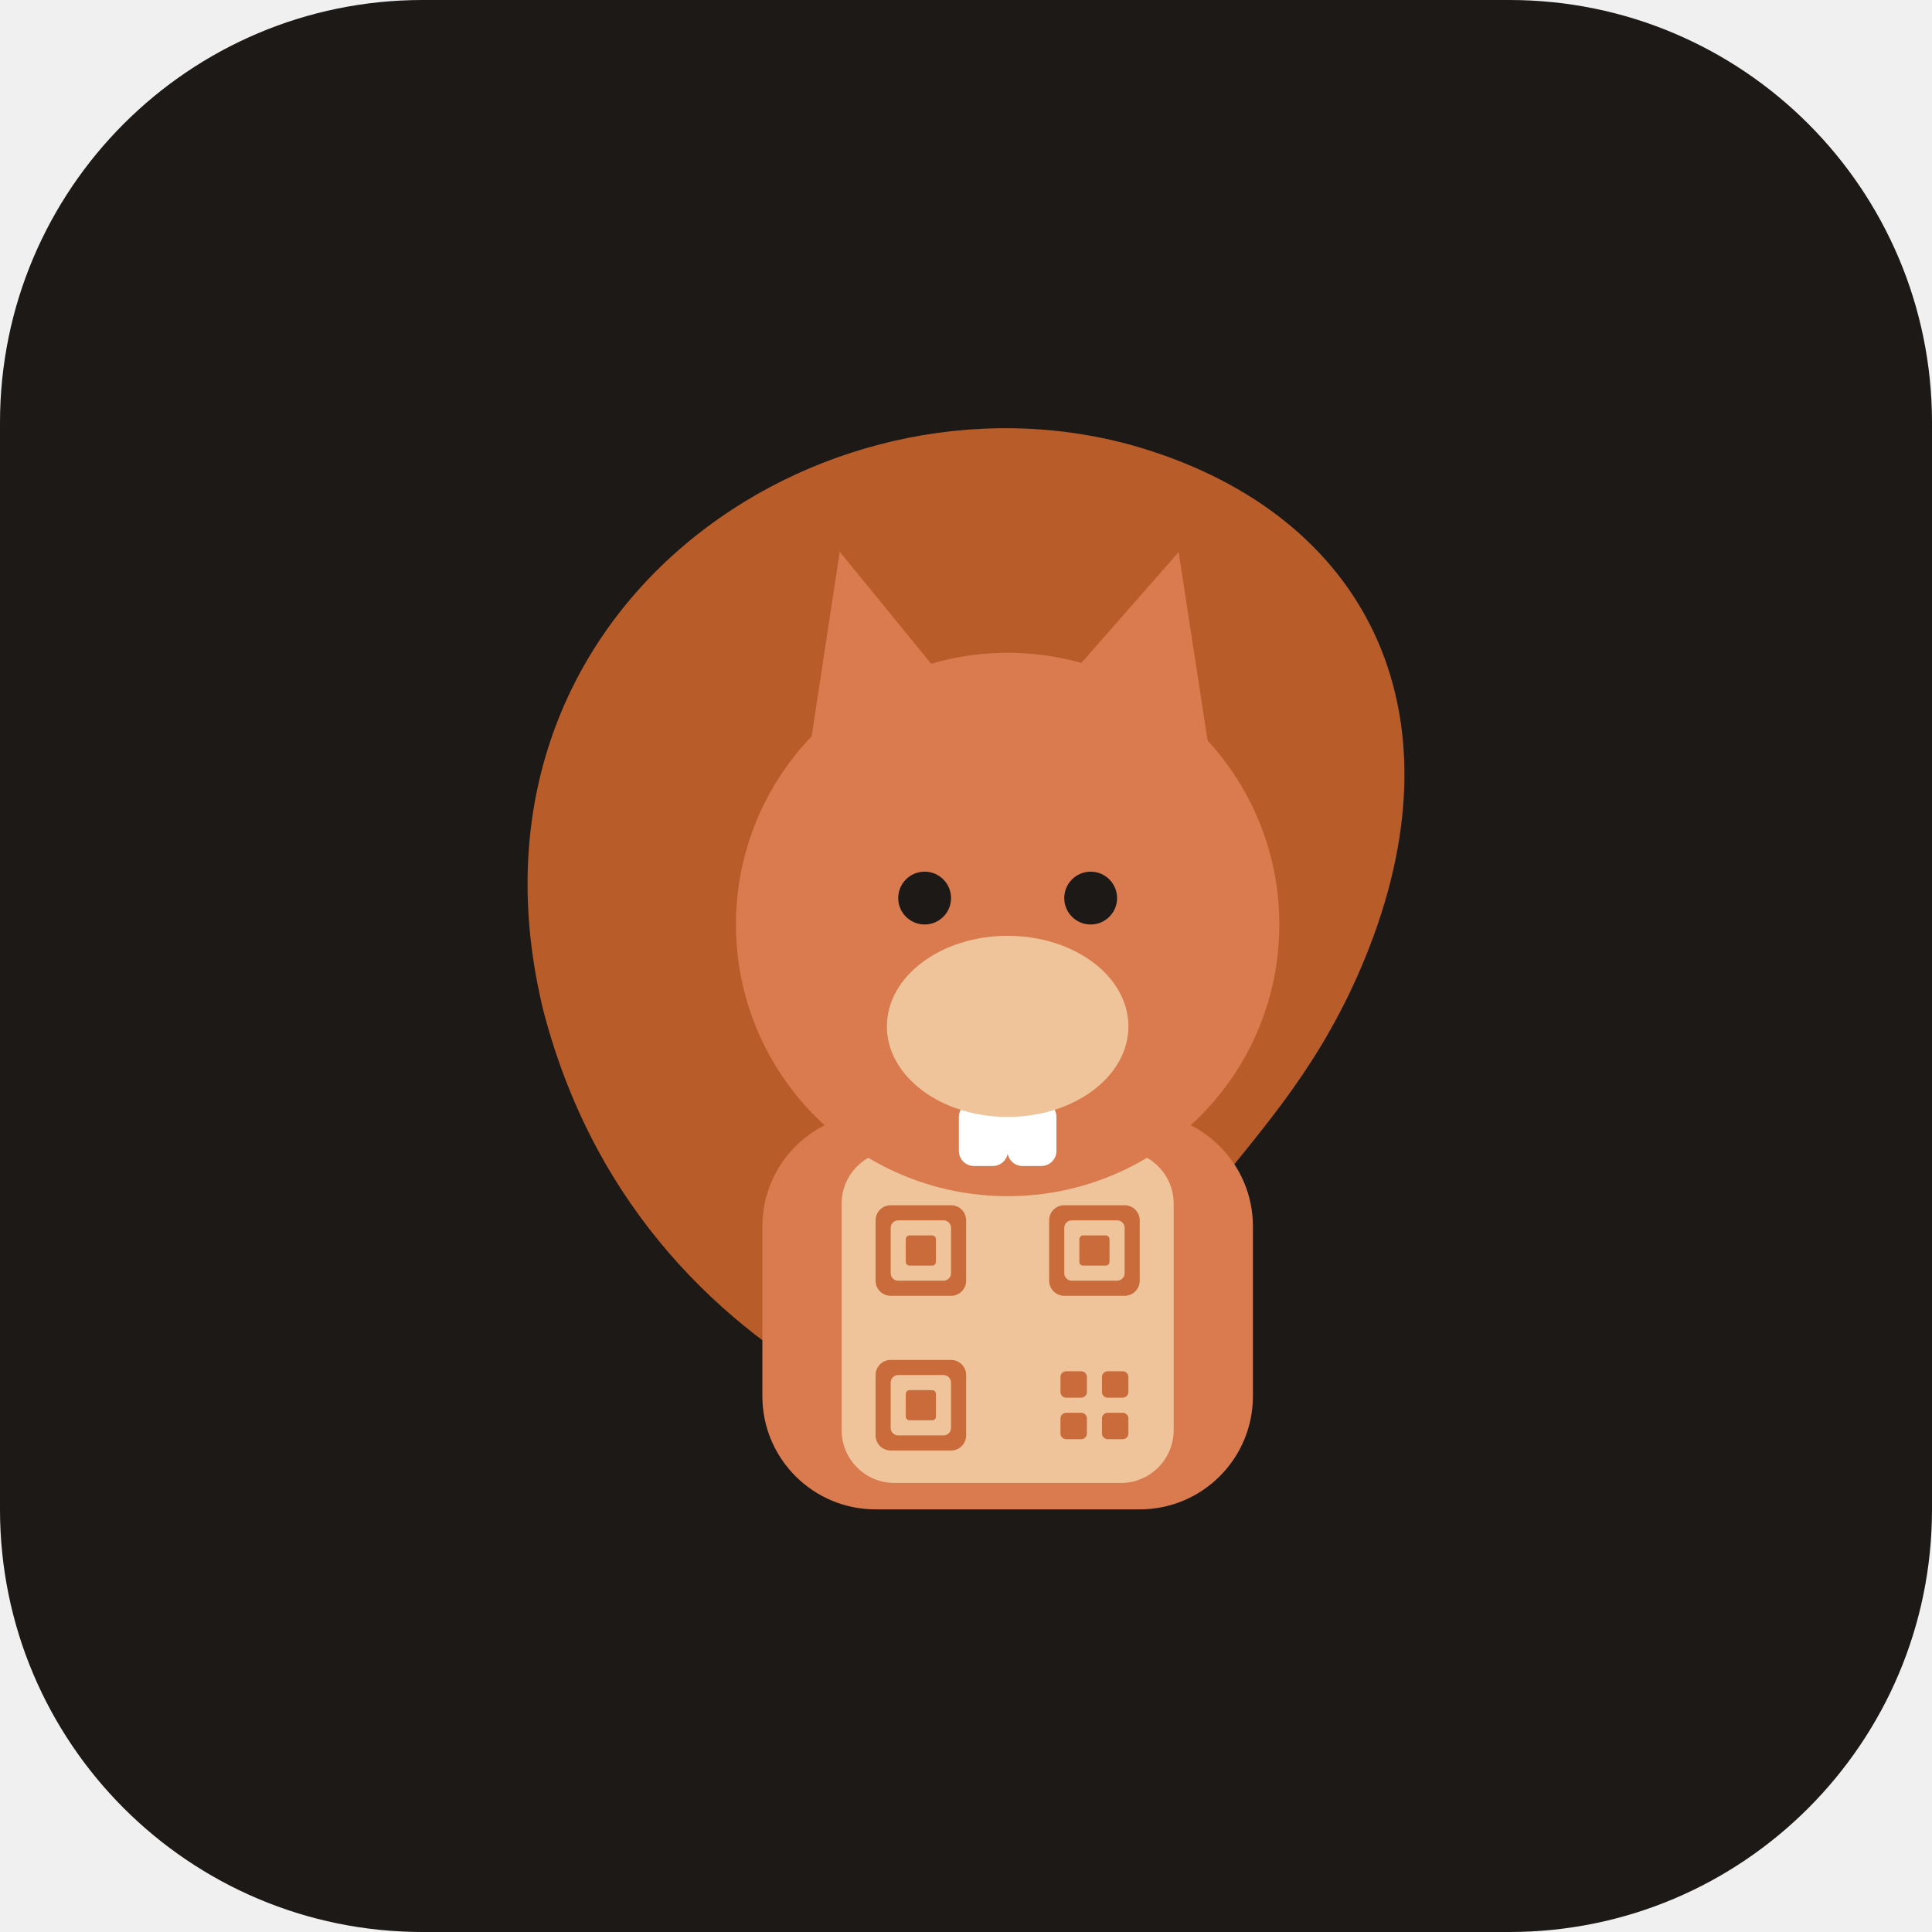
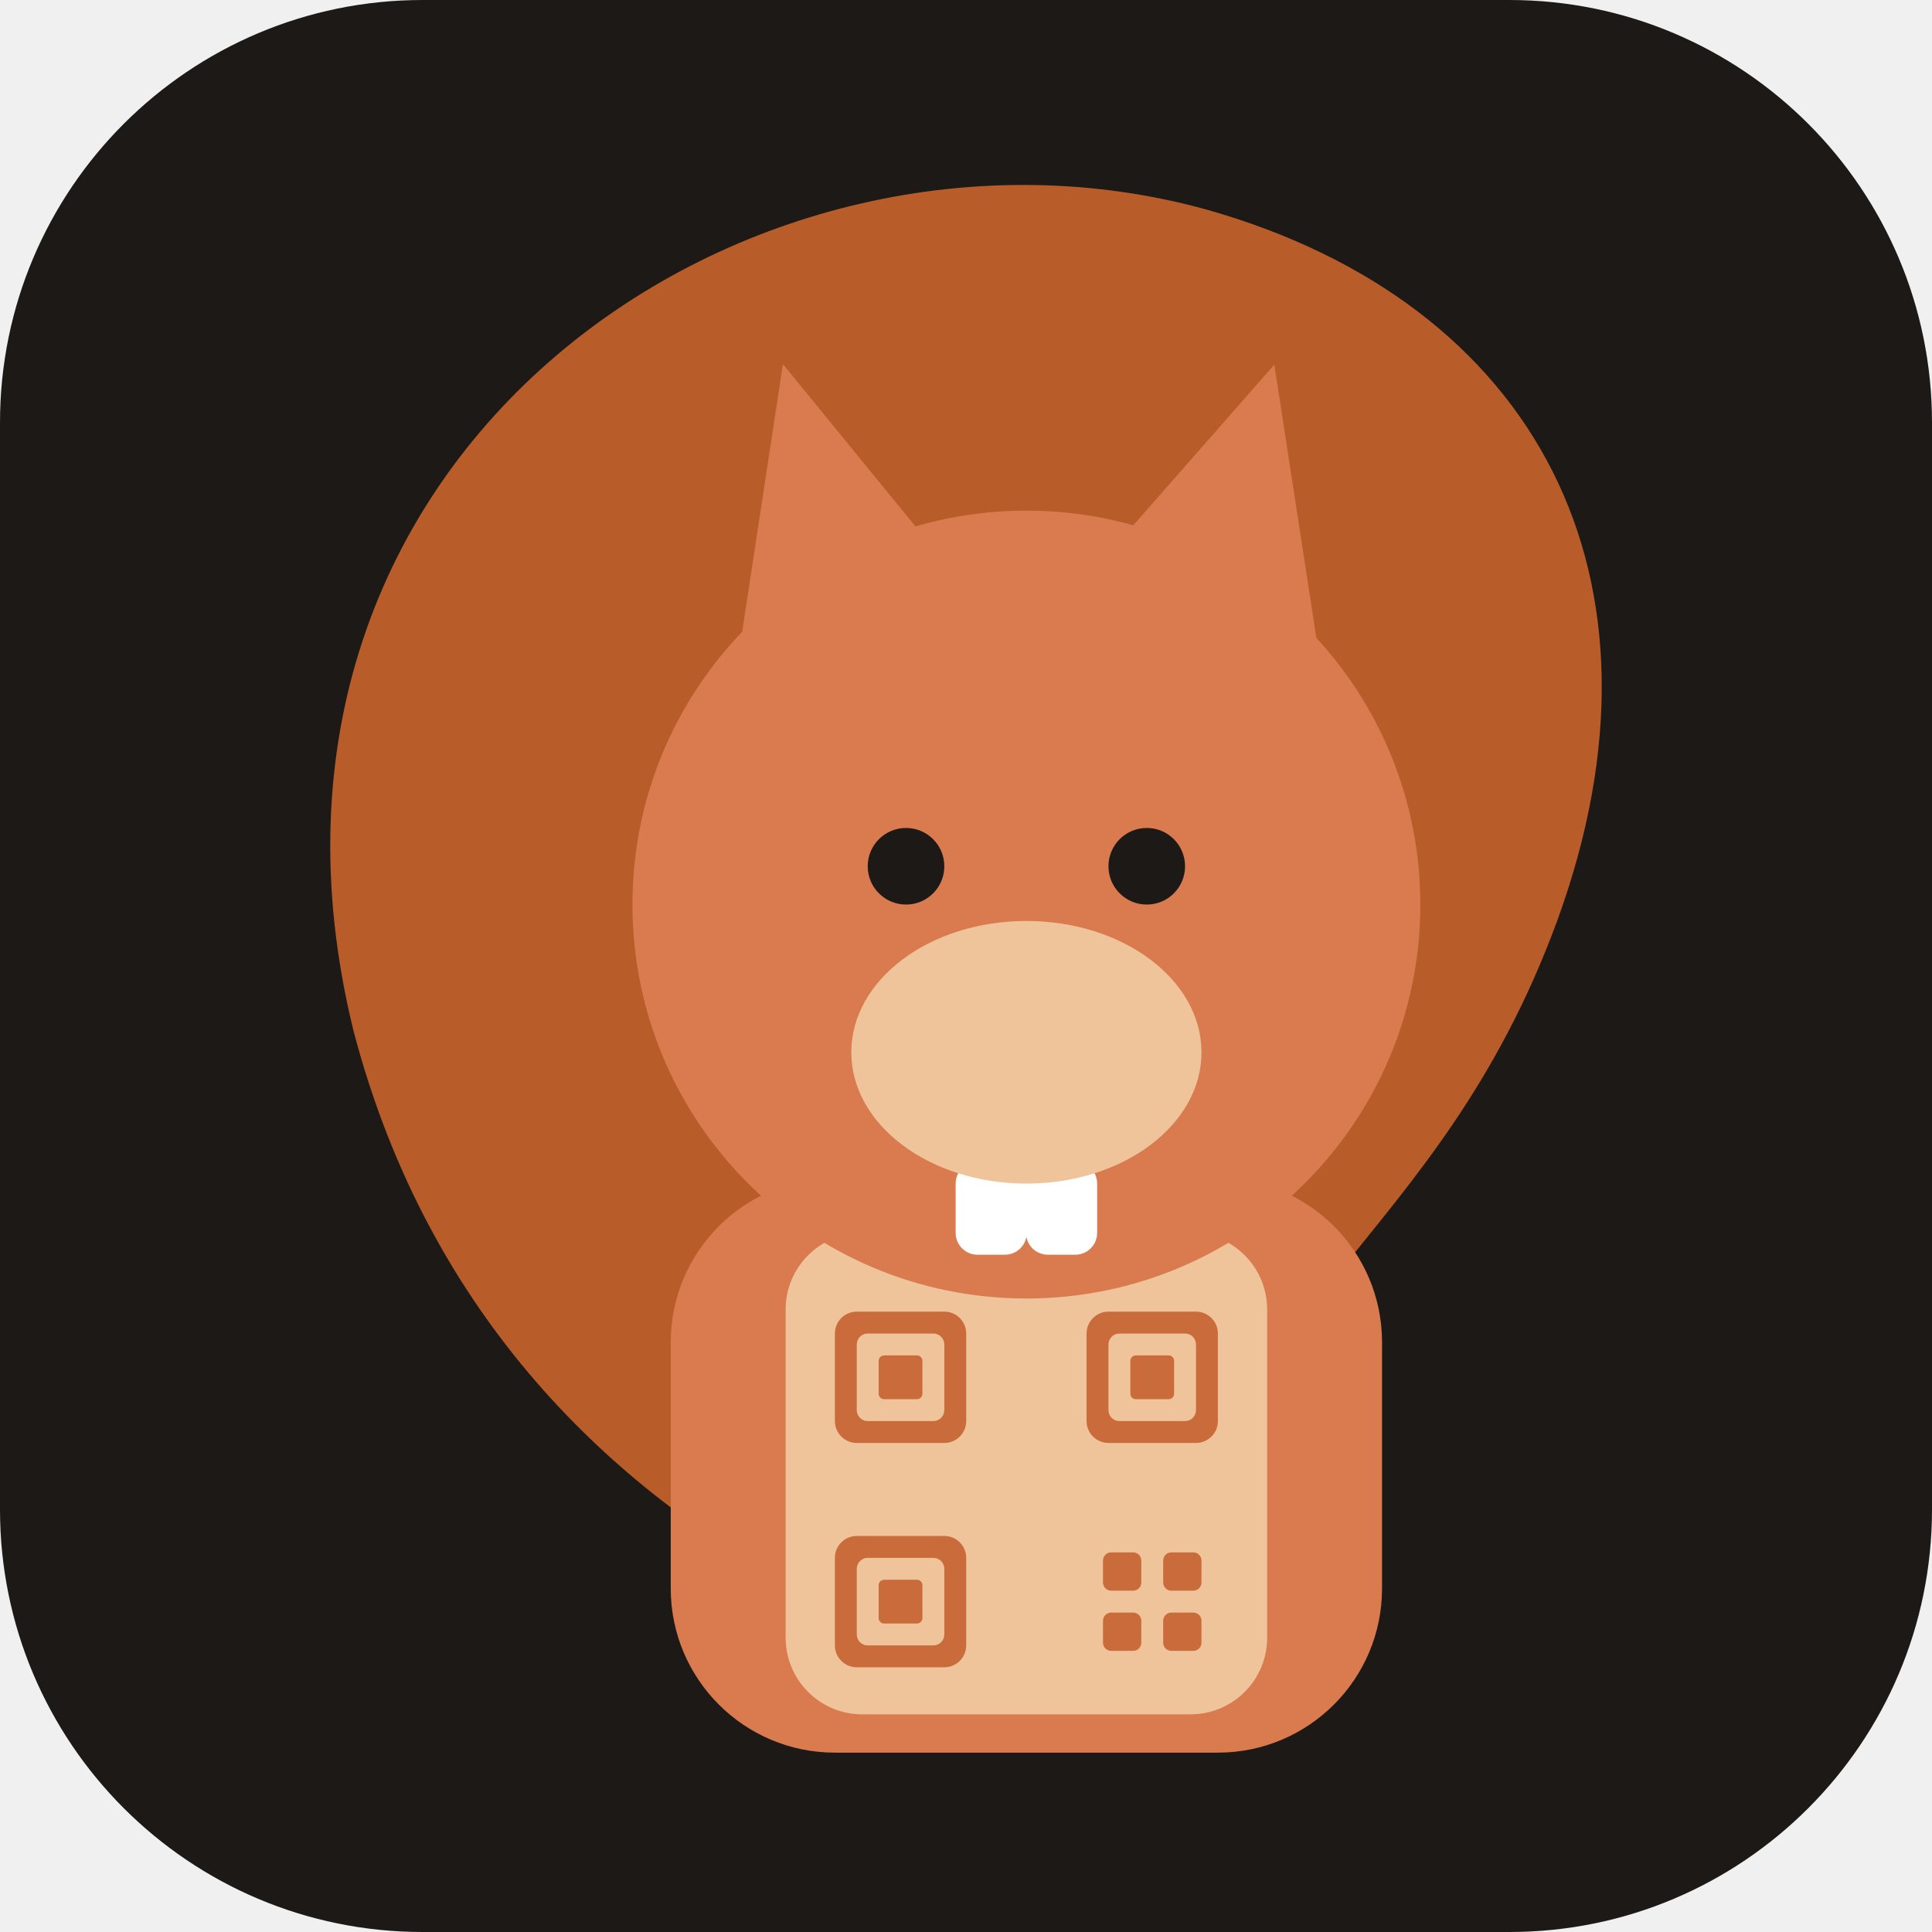
<svg xmlns="http://www.w3.org/2000/svg" xmlns:ns1="http://sodipodi.sourceforge.net/DTD/sodipodi-0.0dtd" viewBox="0 0 512 512" width="512" height="512" version="1.1" id="svg26" ns1:docname="squirrel-icon-v7.svg">
  <defs id="defs26" />
  <ns1:namedview id="namedview26" pagecolor="#ffffff" bordercolor="#000000" borderopacity="0.25" />
  <rect width="512" height="512" rx="112" ry="112" fill="#1c1917" id="rect1" x="0" y="0" style="display:inline" />
-   <g id="g1" transform="translate(12.03772)">
+   <g id="g1" transform="matrix(1.45,0,0,1.45,-97.7453,-115.5328)">
    <path d="m 270,390 c 0,0 -110,-15 -138,-122 -26,-106 73,-173 156,-150 60,17 87,67 64,130 -22,60 -62,70 -64,120 z" fill="#b85c2a" id="path1" />
    <rect x="190" y="295" width="130" height="105" rx="30" fill="#d97b4f" id="rect2" />
    <rect x="211" y="305" width="88" height="88" rx="14" fill="#f0c49a" id="rect3" />
    <g id="g30" transform="translate(-2)">
      <g id="g29">
        <rect x="222" y="319.4" width="24" height="24" rx="4" fill="#c96b3a" id="rect4" />
        <rect x="226" y="323.4" width="16" height="16" rx="2" fill="#f0c49a" id="rect5" />
        <rect x="230" y="327.4" width="8" height="8" rx="1" fill="#c96b3a" id="rect6" />
      </g>
      <g id="g28">
        <rect x="268" y="319.4" width="24" height="24" rx="4" fill="#c96b3a" id="rect7" />
        <rect x="272" y="323.4" width="16" height="16" rx="2" fill="#f0c49a" id="rect8" />
        <rect x="276" y="327.4" width="8" height="8" rx="1" fill="#c96b3a" id="rect9" />
      </g>
      <g id="g27">
        <rect x="222" y="360.4" width="24" height="24" rx="4" fill="#c96b3a" id="rect10" />
        <rect x="226" y="364.4" width="16" height="16" rx="2" fill="#f0c49a" id="rect11" />
        <rect x="230" y="368.4" width="8" height="8" rx="1" fill="#c96b3a" id="rect12" />
      </g>
      <g id="g26" transform="translate(3,3)">
        <rect x="268" y="360.4" width="7" height="7" rx="1.5" fill="#c96b3a" id="rect13" />
        <rect x="279" y="360.4" width="7" height="7" rx="1.5" fill="#c96b3a" id="rect14" />
        <rect x="268" y="371.4" width="7" height="7" rx="1.5" fill="#c96b3a" id="rect15" />
        <rect x="279" y="371.4" width="7" height="7" rx="1.5" fill="#c96b3a" id="rect16" />
      </g>
    </g>
    <circle cx="255" cy="245" r="72" fill="#d97b4f" id="circle21" />
    <g id="g32">
      <g id="g31" transform="translate(0.06947327)">
        <rect x="242" y="292" width="13" height="17" rx="4" fill="#ffffff" id="rect22" />
        <rect x="254.861" y="292" width="13" height="17" rx="4" fill="#ffffff" id="rect23" />
      </g>
      <ellipse cx="255" cy="272" rx="32" ry="24" fill="#f0c49a" id="ellipse21" />
    </g>
-     <polygon points="240,192 198,192 215,145 " fill="#d97b4f" id="polygon24" transform="rotate(-11.22798,219,168.5)" />
-     <polygon points="314,192 270,192 295,145 " fill="#d97b4f" id="polygon25" transform="rotate(13.2713,292,168.5)" />
+     <polygon points="198,192 215,145 240,192 " fill="#d97b4f" id="polygon24" transform="rotate(-11.22798,219,168.5)" />
+     <polygon points="270,192 295,145 314,192 " fill="#d97b4f" id="polygon25" transform="rotate(13.2713,292,168.5)" />
    <g id="g33">
      <circle cx="233" cy="238" r="7" fill="#1c1917" id="circle25" />
      <circle cx="277" cy="238" r="7" fill="#1c1917" id="circle26" />
    </g>
  </g>
</svg>
